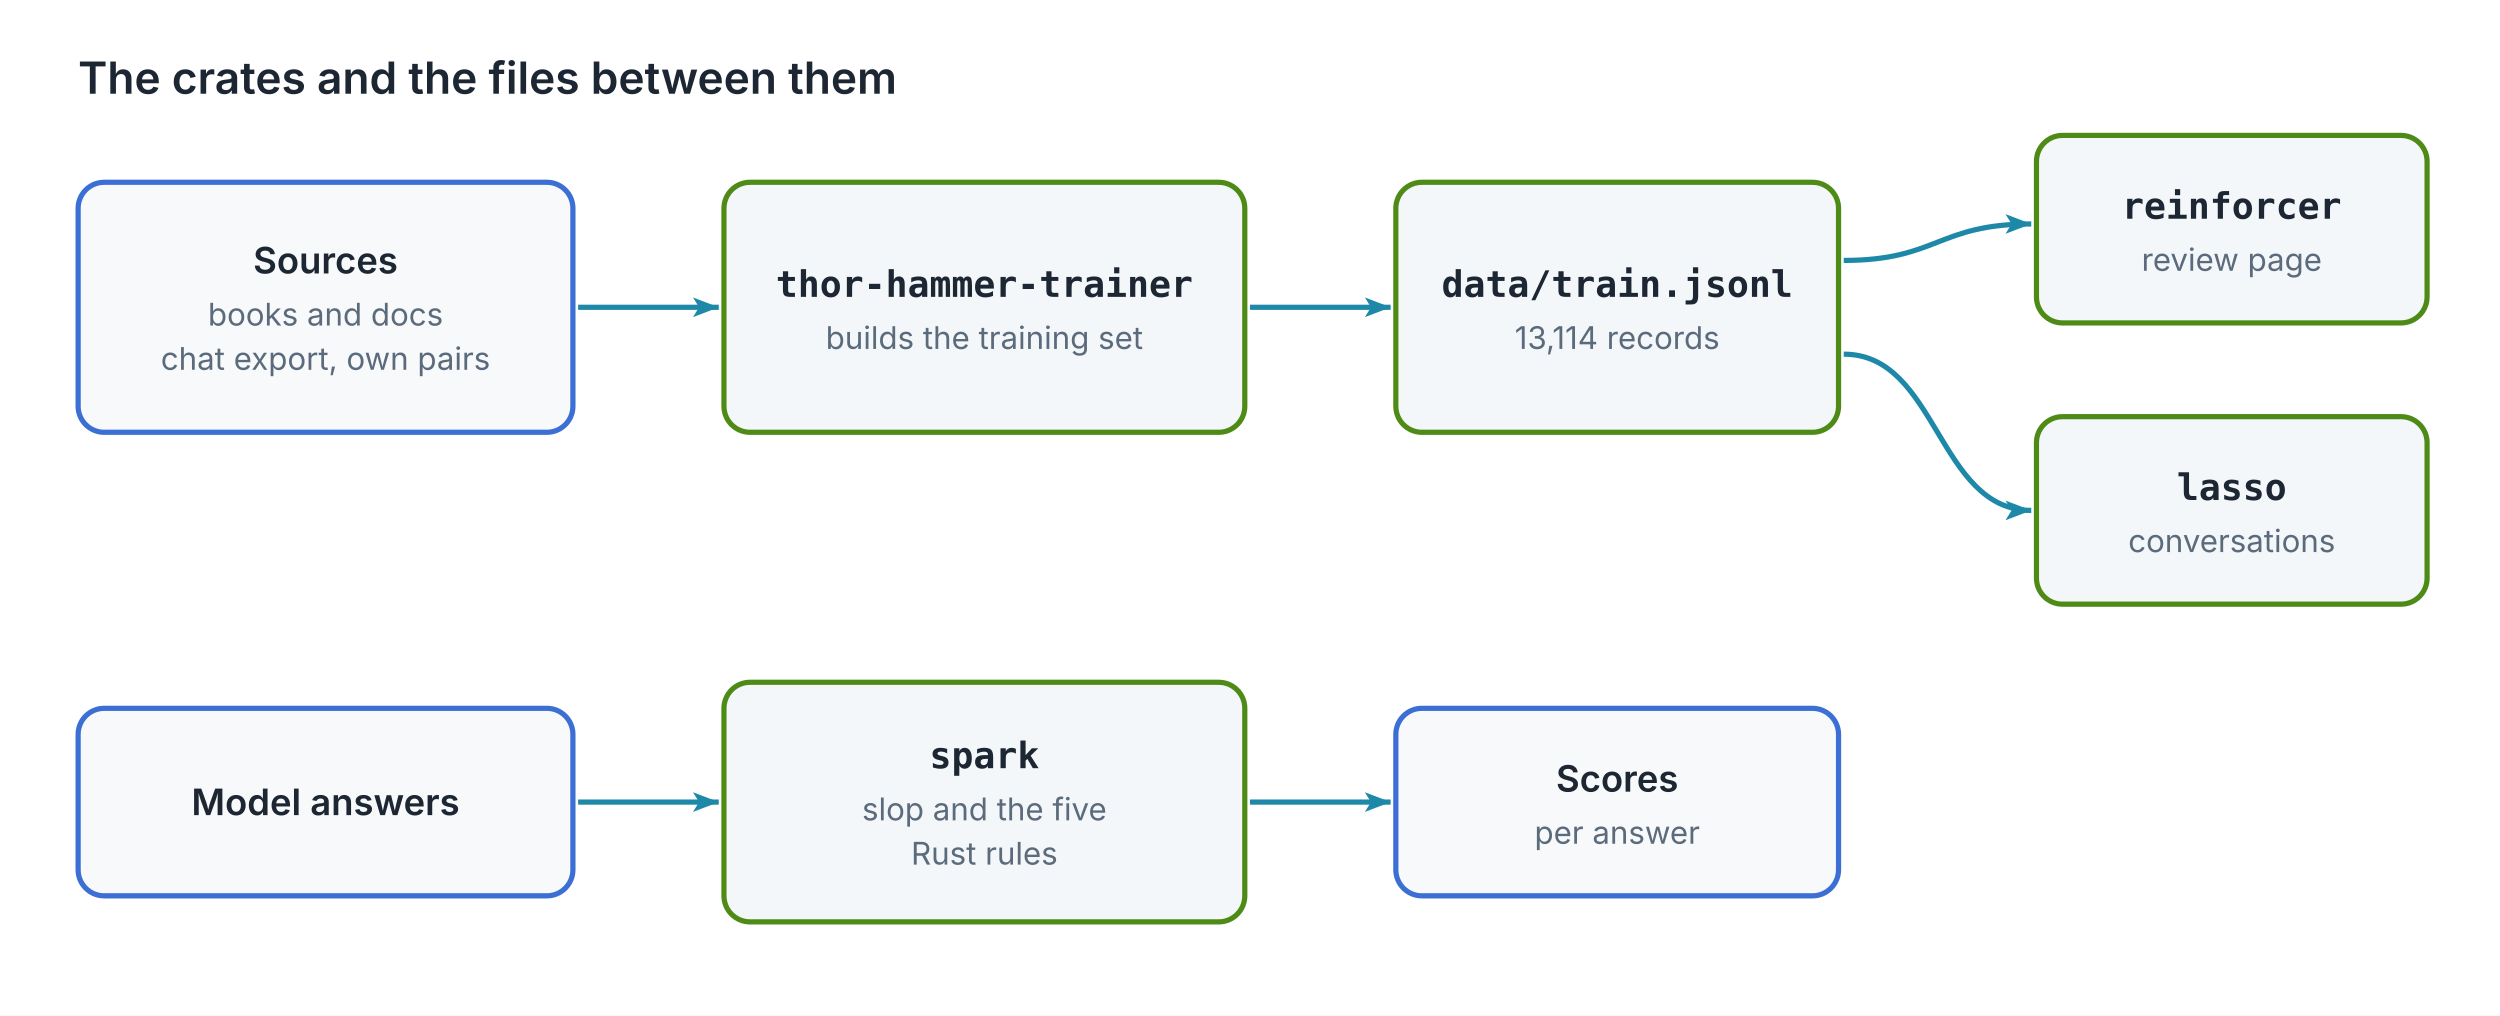
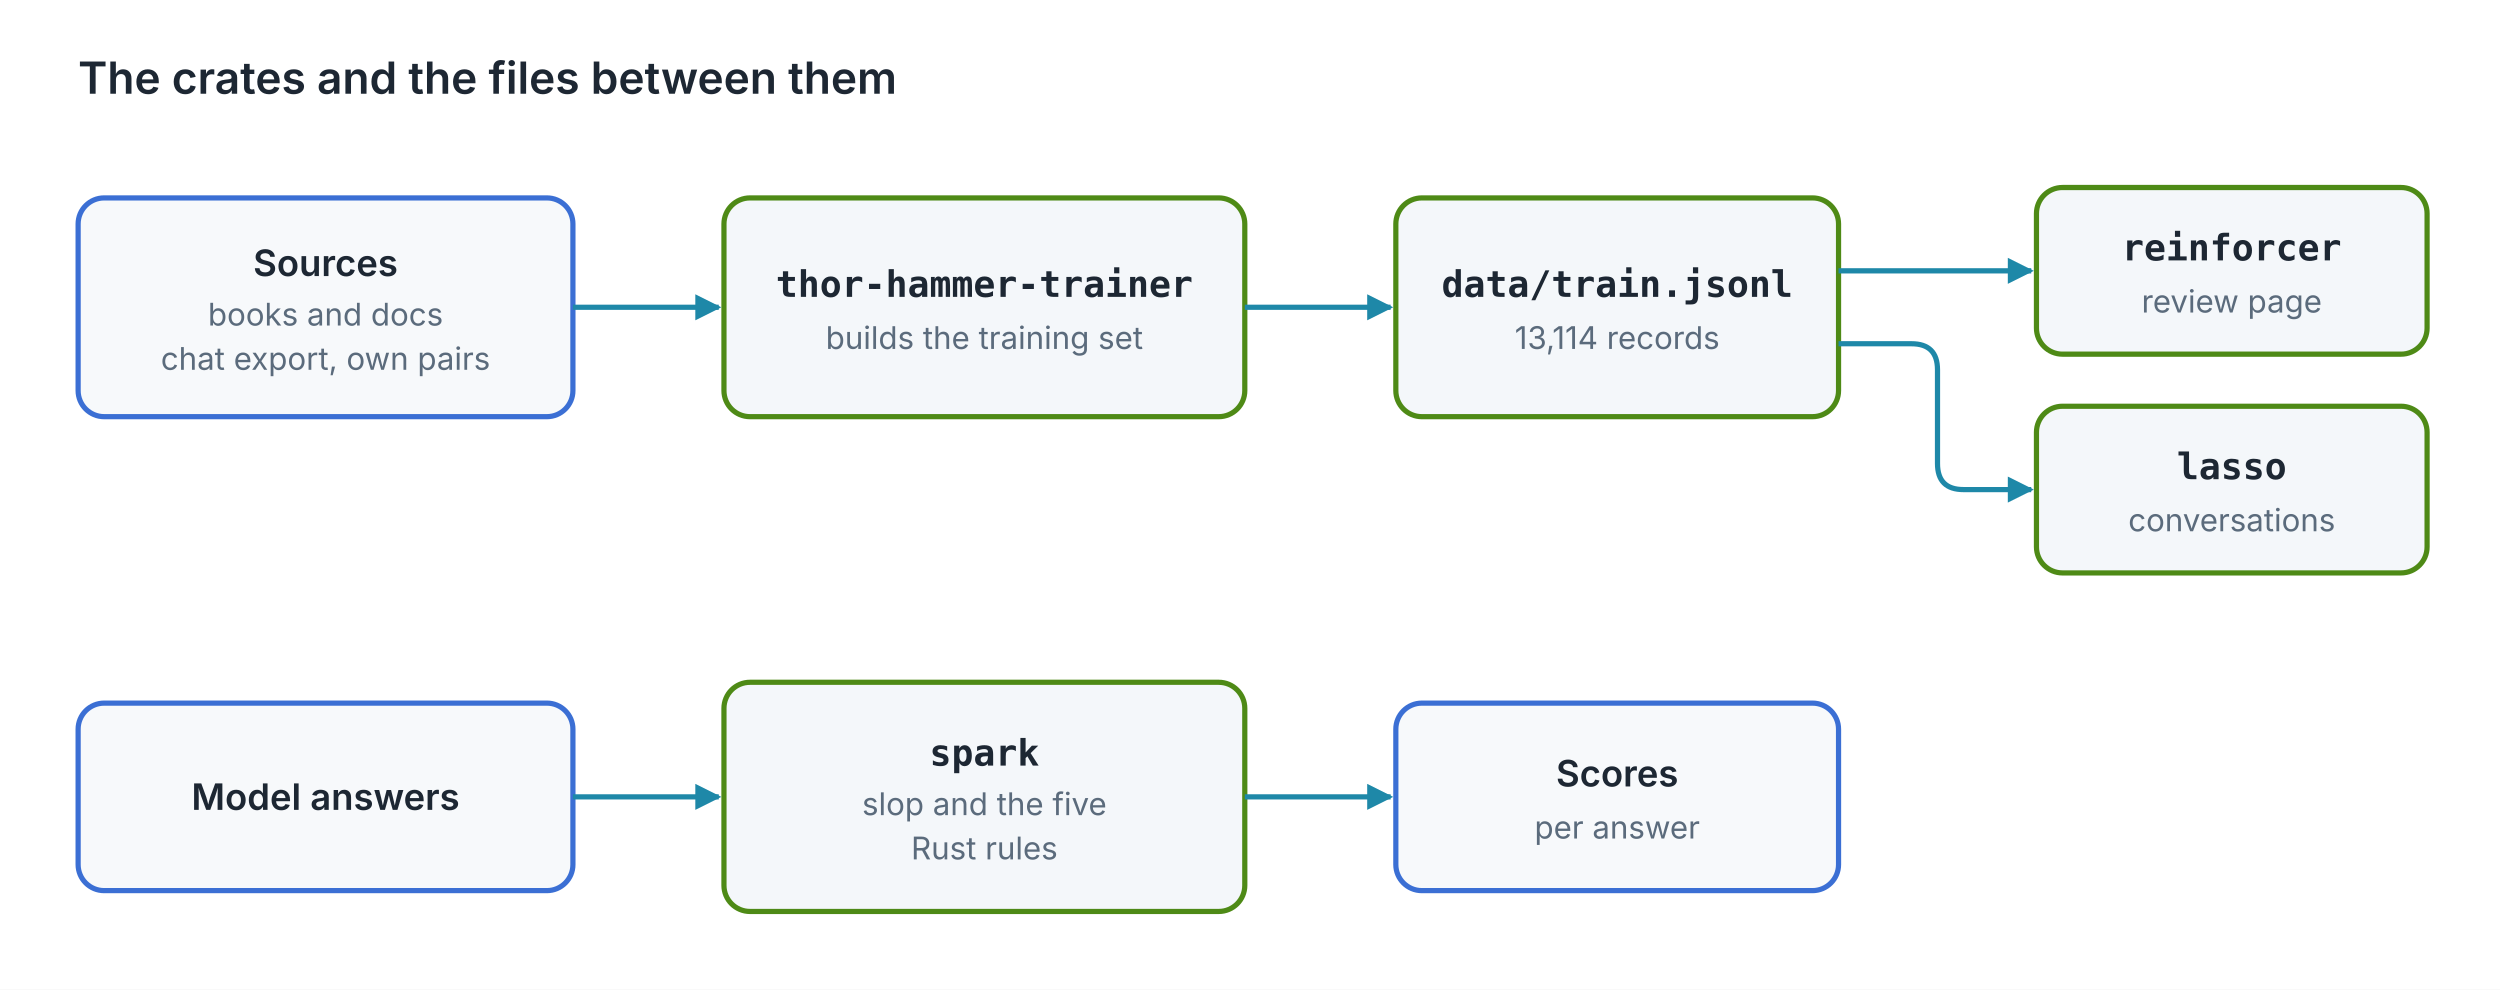
- <svg xmlns="http://www.w3.org/2000/svg" viewBox="0 0 960 390" width="960" height="390" role="img" aria-label="Sources feed thor-hammer-trainer, which writes data/train.jsonl; the reinforcer review page and lasso read it. Separately, model answers go to spark, which writes scores.">
+ <svg xmlns="http://www.w3.org/2000/svg" viewBox="0 0 960 380" width="960" height="380" role="img" aria-label="Sources feed thor-hammer-trainer, which writes data/train.jsonl, read by the reinforcer review page and by lasso. Model answers go to spark, which writes scores.">
  <style>
    text { font-family: Inter, "Segoe UI", Helvetica, Arial, sans-serif; }
    .title { fill: #1D2733; font-size: 17px; font-weight: 600; }
    .name { fill: #1D2733; font-size: 14px; font-weight: 600; }
    .note { fill: #5B6B7C; font-size: 12px; }
    .label { fill: #1E88A8; font-size: 12px; }
    .warn { fill: #D9542B; font-size: 12px; }
+     .num { fill: #1D2733; font-size: 12px; font-weight: 600; }
    .mono { font-family: "JetBrains Mono", Menlo, monospace; }
    .box { fill: #F4F7FA; stroke-width: 2; }
    .built { stroke: #4E8A16; }
+     .planned { fill: #F4F7FA; stroke: #B7791F; stroke-width: 2; stroke-dasharray: 7 5; }
    .outside { fill: #F7F9FB; stroke: #3B6FD4; stroke-width: 2; }
    .zone { fill: none; stroke: #8A99AB; stroke-width: 1.5; stroke-dasharray: 6 5; }
    .zonelabel { fill: #5B6B7C; font-size: 12px; font-weight: 600; }
-     .flow { stroke: #1E88A8; stroke-width: 2; fill: none; }
-     .deny { stroke: #D9542B; stroke-width: 1.8; fill: none; stroke-dasharray: 4 4; }
+     .flow { stroke: #1E88A8; stroke-width: 2; fill: none; stroke-linejoin: round; }
+     .deny { stroke: #D9542B; stroke-width: 2; fill: none; stroke-dasharray: 5 4; stroke-linejoin: round; }
  </style>
  <defs>
-     <marker id="arrow" viewBox="0 0 12 10" refX="11" refY="5" markerUnits="userSpaceOnUse" markerWidth="11" markerHeight="9" orient="auto">
-       <path d="M0,0.8 L11,5 L0,9.2 L2.6,5 Z" fill="#1E88A8" />
+     <marker id="arrow" viewBox="0 0 10 10" refX="9" refY="5" markerUnits="userSpaceOnUse" markerWidth="10" markerHeight="10" orient="auto">
+       <path d="M0,0 L10,5 L0,10 Z" fill="#1E88A8" />
    </marker>
-     <marker id="arrow-deny" viewBox="0 0 12 10" refX="11" refY="5" markerUnits="userSpaceOnUse" markerWidth="11" markerHeight="9" orient="auto">
-       <path d="M0,0.8 L11,5 L0,9.2 L2.6,5 Z" fill="#D9542B" />
+     <marker id="arrow-deny" viewBox="0 0 10 10" refX="9" refY="5" markerUnits="userSpaceOnUse" markerWidth="10" markerHeight="10" orient="auto">
+       <path d="M0,0 L10,5 L0,10 Z" fill="#D9542B" />
    </marker>
  </defs>
-   <rect width="960" height="390" fill="#FFFFFF" />
+   <rect width="960" height="380" fill="#FFFFFF" />
  <text x="30" y="36" class="title">The crates and the files between them</text>
-   <rect x="30" y="70" width="190" height="96" rx="10" class="outside" />
-   <text x="125.0" y="105" class="name" text-anchor="middle">Sources</text>
-   <text x="125.0" y="125" class="note" text-anchor="middle">books and docs</text>
-   <text x="125.0" y="142" class="note" text-anchor="middle">chat export, own pairs</text>
-   <path class="flow" d="M222,118 L276,118" marker-end="url(#arrow)" />
-   <rect x="278" y="70" width="200" height="96" rx="10" class="box built" />
-   <text x="378.0" y="114" class="name mono" text-anchor="middle">thor-hammer-trainer</text>
-   <text x="378.0" y="134" class="note" text-anchor="middle">builds the training set</text>
-   <path class="flow" d="M480,118 L534,118" marker-end="url(#arrow)" />
-   <rect x="536" y="70" width="170" height="96" rx="10" class="box built" />
-   <text x="621.0" y="114" class="name mono" text-anchor="middle">data/train.jsonl</text>
-   <text x="621.0" y="134" class="note" text-anchor="middle">13,114 records</text>
-   <path class="flow" d="M708,100 C744,100 744,86 780,86" marker-end="url(#arrow)" />
-   <path class="flow" d="M708,136 C744,136 744,196 780,196" marker-end="url(#arrow)" />
-   <rect x="782" y="52" width="150" height="72" rx="10" class="box built" />
-   <text x="857.0" y="84" class="name mono" text-anchor="middle">reinforcer</text>
-   <text x="857.0" y="104" class="note" text-anchor="middle">review page</text>
-   <rect x="782" y="160" width="150" height="72" rx="10" class="box built" />
-   <text x="857.0" y="192" class="name mono" text-anchor="middle">lasso</text>
-   <text x="857.0" y="212" class="note" text-anchor="middle">conversations</text>
-   <rect x="30" y="272" width="190" height="72" rx="10" class="outside" />
-   <text x="125.0" y="313" class="name" text-anchor="middle">Model answers</text>
-   <path class="flow" d="M222,308 L276,308" marker-end="url(#arrow)" />
-   <rect x="278" y="262" width="200" height="92" rx="10" class="box built" />
-   <text x="378.0" y="295" class="name mono" text-anchor="middle">spark</text>
-   <text x="378.0" y="315" class="note" text-anchor="middle">slop and the five</text>
-   <text x="378.0" y="332" class="note" text-anchor="middle">Rust rules</text>
-   <path class="flow" d="M480,308 L534,308" marker-end="url(#arrow)" />
-   <rect x="536" y="272" width="170" height="72" rx="10" class="outside" />
-   <text x="621.0" y="304" class="name" text-anchor="middle">Scores</text>
-   <text x="621.0" y="324" class="note" text-anchor="middle">per answer</text>
+   <rect x="30" y="76" width="190" height="84" rx="10" class="outside" />
+   <text x="125" y="106" class="name" text-anchor="middle">Sources</text>
+   <text x="125" y="125" class="note" text-anchor="middle">books and docs</text>
+   <text x="125" y="142" class="note" text-anchor="middle">chat export, own pairs</text>
+   <path class="flow" d="M220,118 L276,118" marker-end="url(#arrow)" />
+   <rect x="278" y="76" width="200" height="84" rx="10" class="box built" />
+   <text x="378" y="114" class="name mono" text-anchor="middle">thor-hammer-trainer</text>
+   <text x="378" y="134" class="note" text-anchor="middle">builds the training set</text>
+   <path class="flow" d="M478,118 L534,118" marker-end="url(#arrow)" />
+   <rect x="536" y="76" width="170" height="84" rx="10" class="box built" />
+   <text x="621" y="114" class="name mono" text-anchor="middle">data/train.jsonl</text>
+   <text x="621" y="134" class="note" text-anchor="middle">13,114 records</text>
+   <rect x="782" y="72" width="150" height="64" rx="10" class="box built" />
+   <text x="857" y="100" class="name mono" text-anchor="middle">reinforcer</text>
+   <text x="857" y="120" class="note" text-anchor="middle">review page</text>
+   <rect x="782" y="156" width="150" height="64" rx="10" class="box built" />
+   <text x="857" y="184" class="name mono" text-anchor="middle">lasso</text>
+   <text x="857" y="204" class="note" text-anchor="middle">conversations</text>
+   <path class="flow" d="M706,104 L780,104" marker-end="url(#arrow)" />
+   <path class="flow" d="M706,132 L734.0,132.0 Q744,132 744.0,142.0 L744.0,178.0 Q744,188 754.0,188.0 L780,188" marker-end="url(#arrow)" />
+   <rect x="30" y="270" width="190" height="72" rx="10" class="outside" />
+   <text x="125" y="311" class="name" text-anchor="middle">Model answers</text>
+   <path class="flow" d="M220,306 L276,306" marker-end="url(#arrow)" />
+   <rect x="278" y="262" width="200" height="88" rx="10" class="box built" />
+   <text x="378" y="294" class="name mono" text-anchor="middle">spark</text>
+   <text x="378" y="313" class="note" text-anchor="middle">slop and the five</text>
+   <text x="378" y="330" class="note" text-anchor="middle">Rust rules</text>
+   <path class="flow" d="M478,306 L534,306" marker-end="url(#arrow)" />
+   <rect x="536" y="270" width="170" height="72" rx="10" class="outside" />
+   <text x="621" y="302" class="name" text-anchor="middle">Scores</text>
+   <text x="621" y="322" class="note" text-anchor="middle">per answer</text>
</svg>
